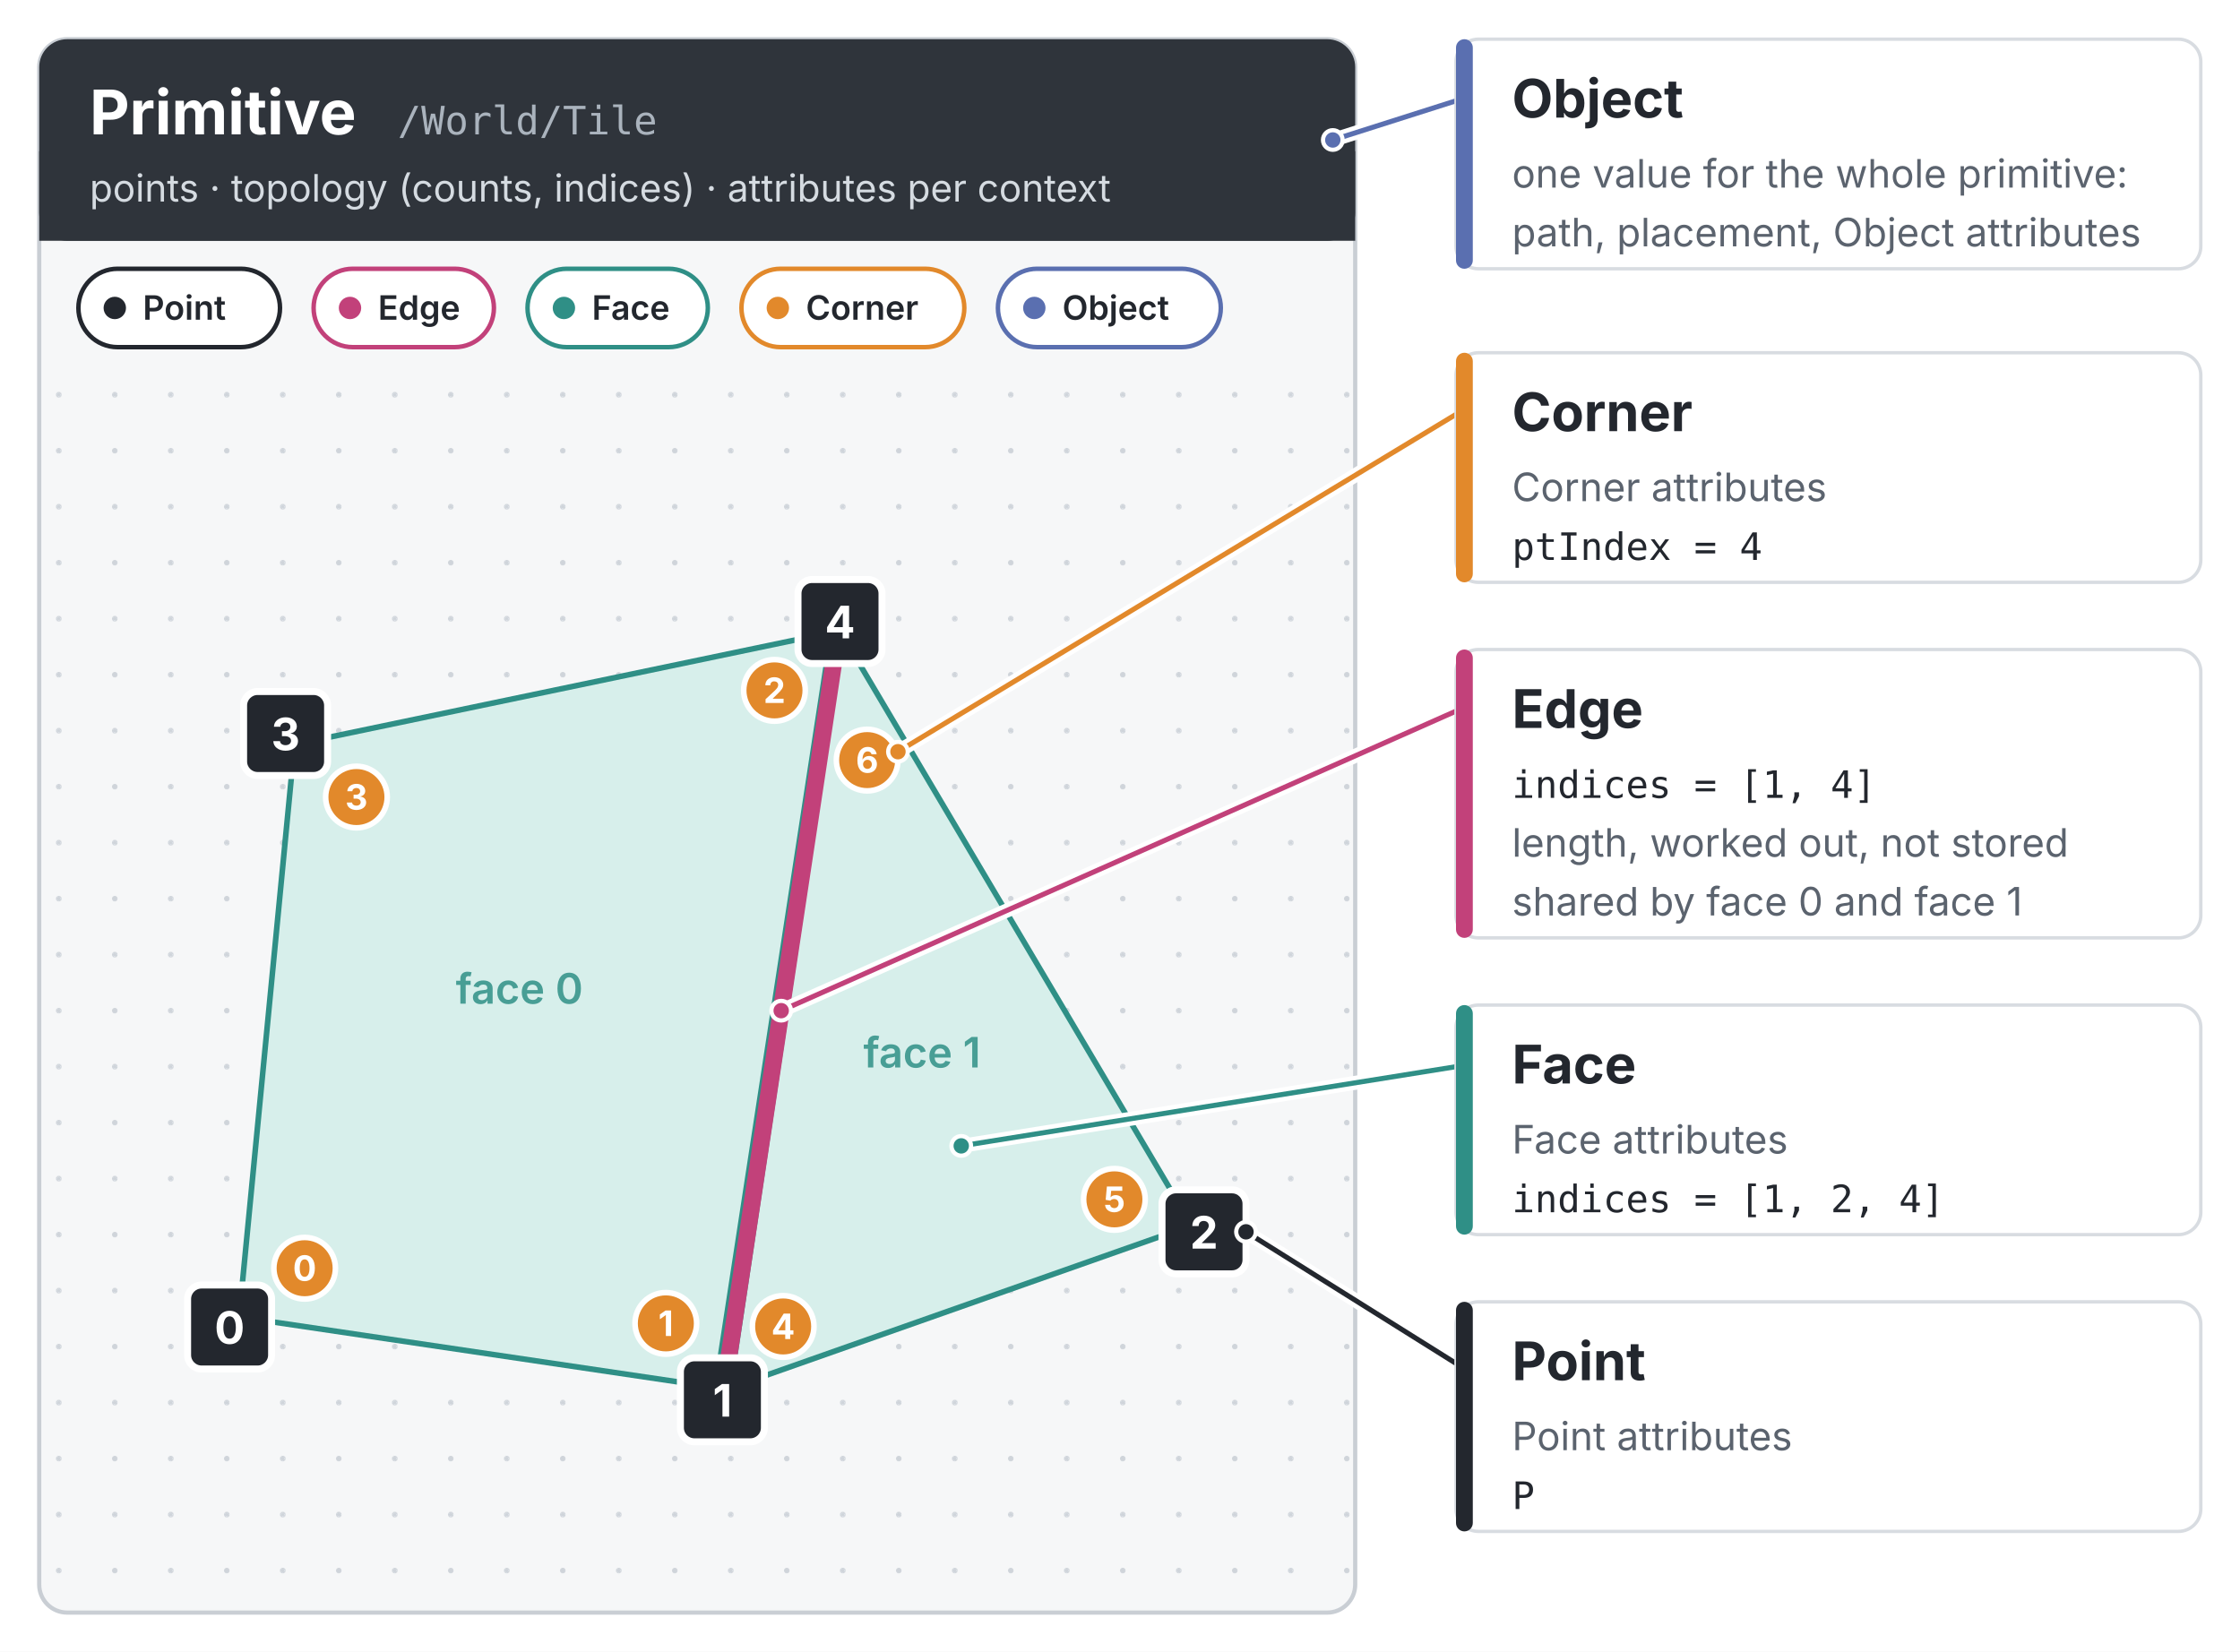
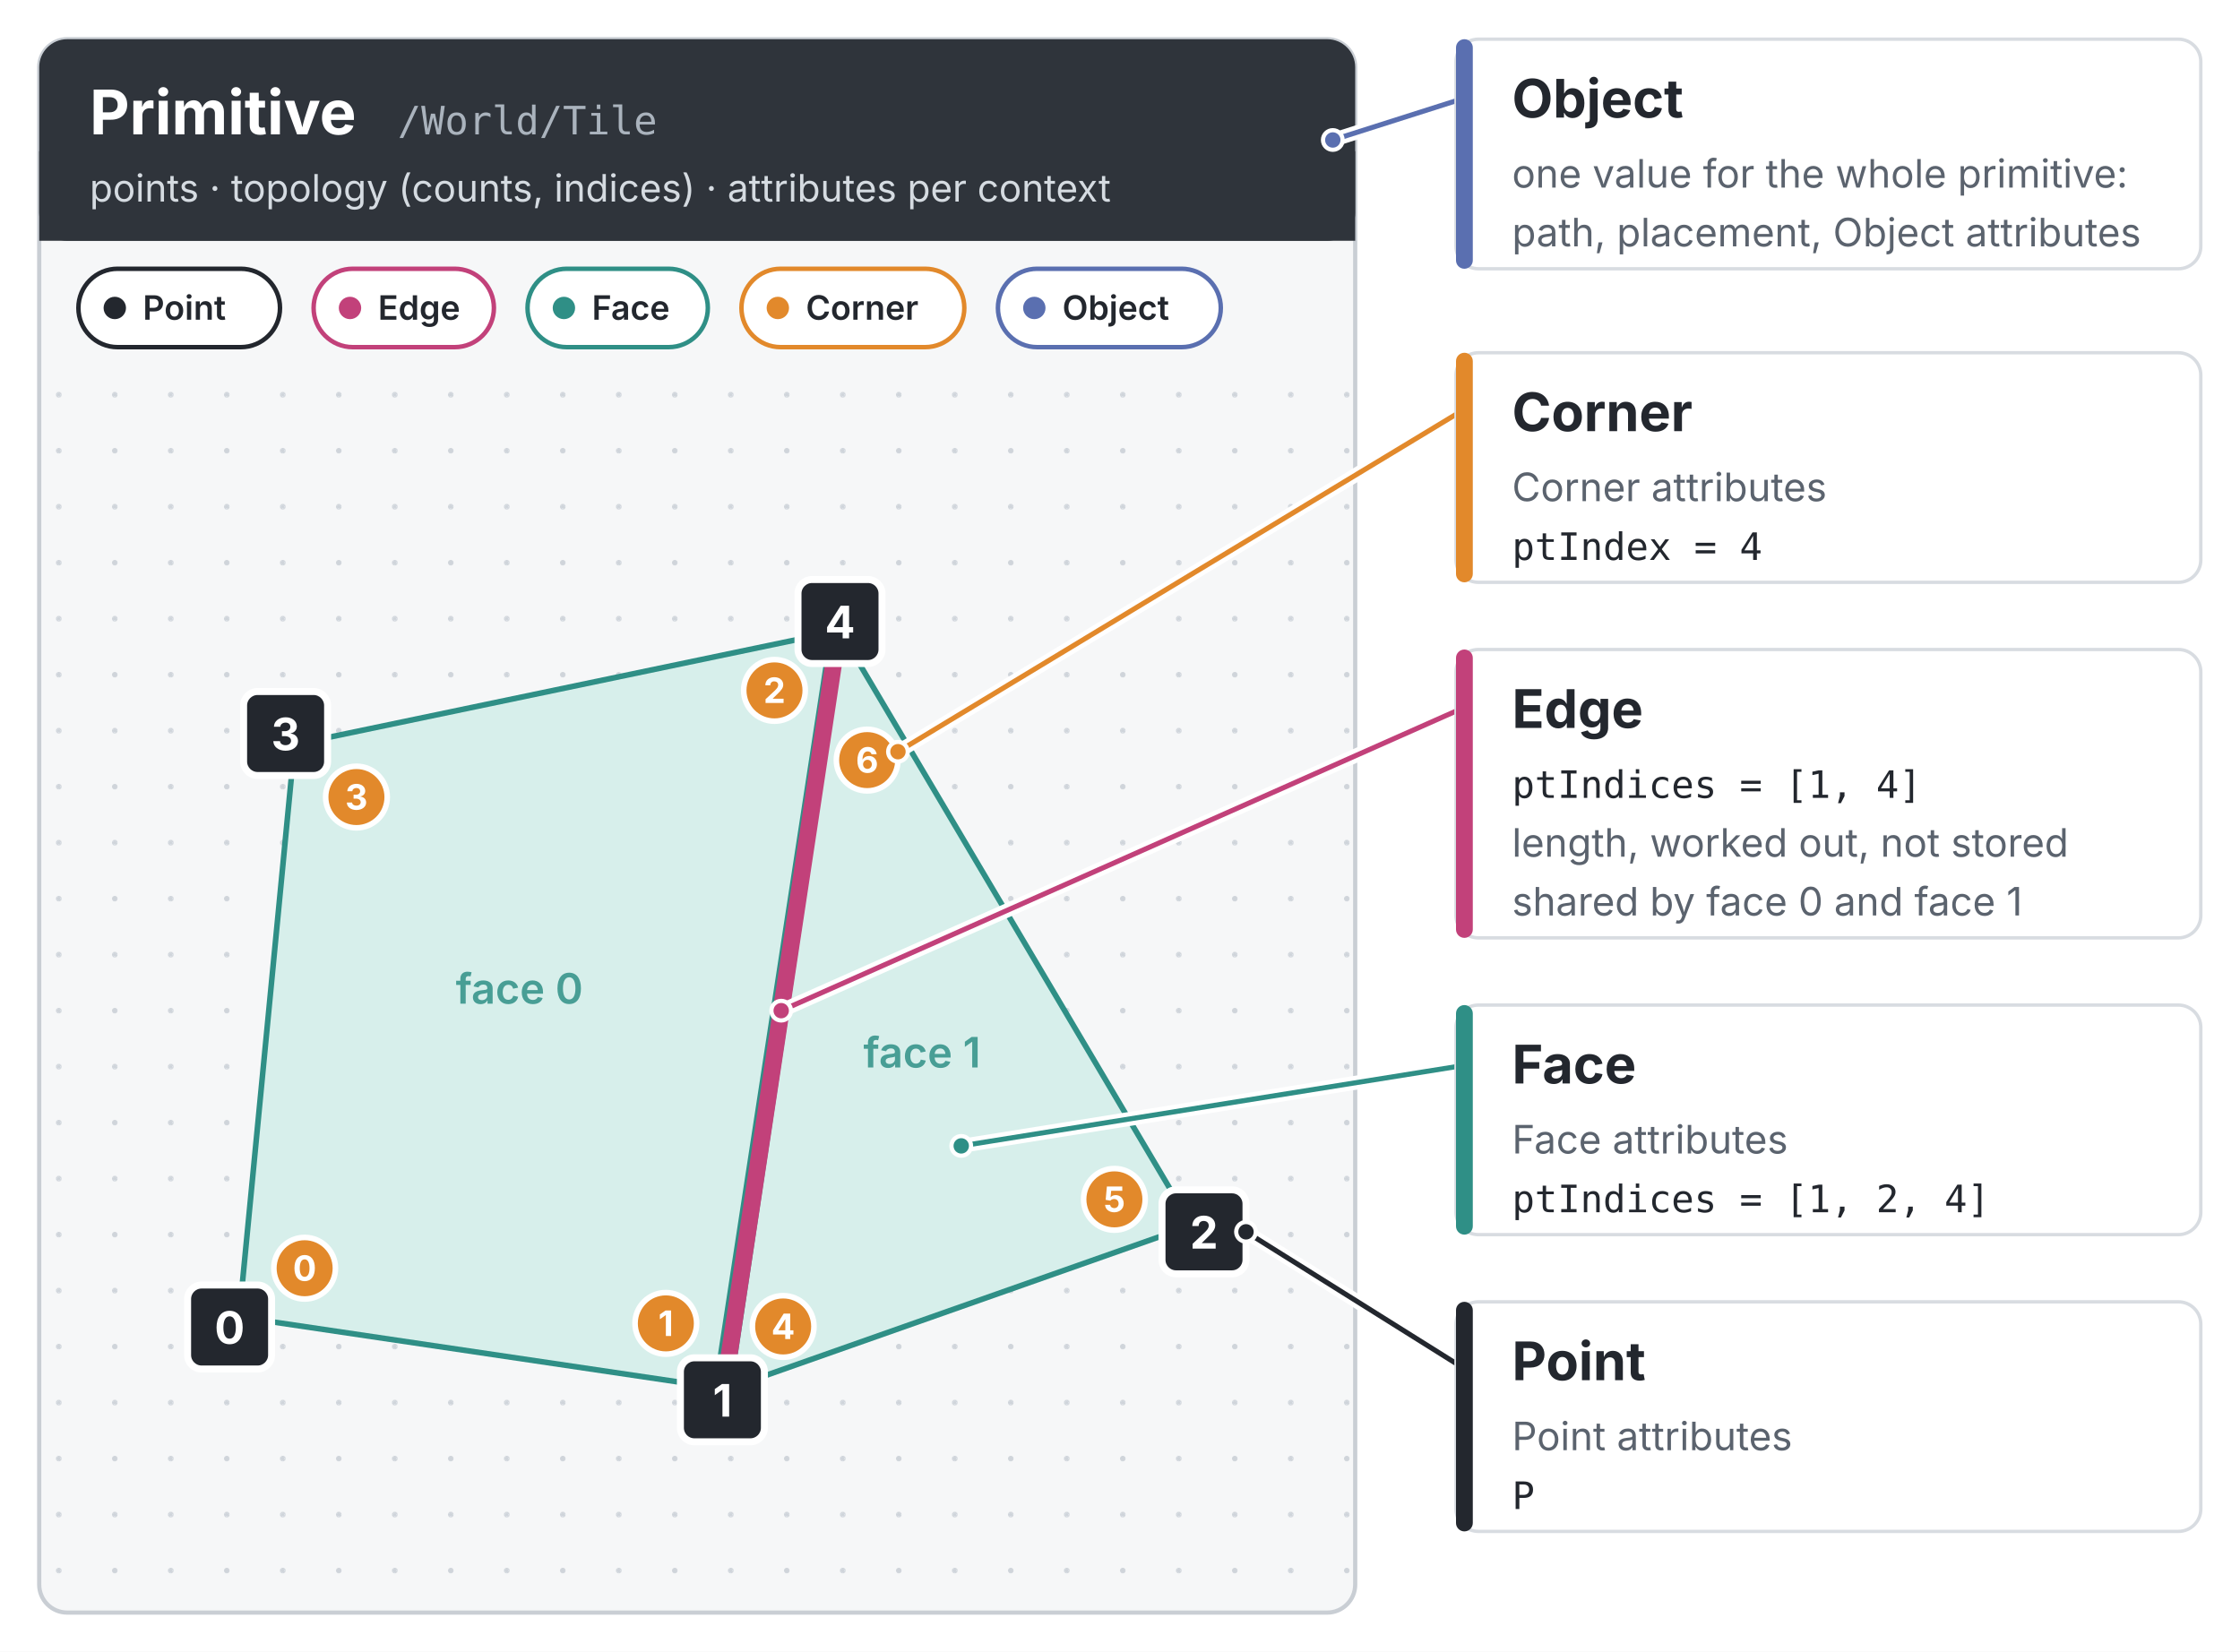
<svg xmlns="http://www.w3.org/2000/svg" width="800" height="590" viewBox="0 0 800 590" font-family="Inter, Segoe UI, Helvetica Neue, Arial, sans-serif">
  <defs>
    <pattern id="dots" width="20" height="20" patternUnits="userSpaceOnUse">
      <circle cx="1" cy="1" r="1" fill="#cfd4da" />
    </pattern>
  </defs>
  <rect width="800" height="590" fill="#ffffff" />
  <rect x="14" y="14" width="470" height="562" rx="10" fill="#f6f7f8" stroke="#c9ced4" stroke-width="1.5" />
  <rect x="15" y="132" width="468" height="443" fill="url(#dots)" />
  <rect x="14" y="14" width="470" height="72" rx="10" fill="#2f343b" />
  <rect x="14" y="54" width="470" height="32" fill="#2f343b" />
  <text x="32" y="48" font-size="22" font-weight="700" fill="#fff">Primitive</text>
  <text x="142" y="48" font-size="14" font-family="JetBrains Mono, SF Mono, Menlo, Consolas, monospace" fill="#aab3bd">/World/Tile</text>
  <text x="32" y="72" font-size="13.5" fill="#d5dbe1">points · topology (counts, indices) · attributes per context</text>
  <rect x="28.0" y="96" width="72.0" height="28" rx="14" fill="#fff" stroke="#23272e" stroke-width="1.6" />
  <circle cx="41.0" cy="110" r="4" fill="#23272e" />
  <text x="51.0" y="114.2" font-size="12" font-weight="600" fill="#23272e">Point</text>
  <rect x="112.0" y="96" width="64.4" height="28" rx="14" fill="#fff" stroke="#c2417a" stroke-width="1.6" />
  <circle cx="125.0" cy="110" r="4" fill="#c2417a" />
  <text x="135.0" y="114.2" font-size="12" font-weight="600" fill="#23272e">Edge</text>
  <rect x="188.4" y="96" width="64.4" height="28" rx="14" fill="#fff" stroke="#2f8f86" stroke-width="1.6" />
  <circle cx="201.4" cy="110" r="4" fill="#2f8f86" />
  <text x="211.4" y="114.2" font-size="12" font-weight="600" fill="#23272e">Face</text>
  <rect x="264.8" y="96" width="79.6" height="28" rx="14" fill="#fff" stroke="#e2892b" stroke-width="1.6" />
  <circle cx="277.8" cy="110" r="4" fill="#e2892b" />
  <text x="287.8" y="114.2" font-size="12" font-weight="600" fill="#23272e">Corner</text>
  <rect x="356.4" y="96" width="79.6" height="28" rx="14" fill="#fff" stroke="#5a6fb0" stroke-width="1.6" />
  <circle cx="369.4" cy="110" r="4" fill="#5a6fb0" />
  <text x="379.4" y="114.2" font-size="12" font-weight="600" fill="#23272e">Object</text>
  <polygon points="85.4,470.4 255.6,495.6 296.9,225.9 105.2,265.9" fill="#d7efeb" stroke="#2f8f86" stroke-width="2" stroke-linejoin="round" />
  <text x="185.5" y="358.5" font-size="15" font-weight="600" fill="#2f8f86" text-anchor="middle" opacity="0.85">face 0</text>
  <polygon points="260.7,495.8 425.6,437.7 300.9,226.9" fill="#d7efeb" stroke="#2f8f86" stroke-width="2" stroke-linejoin="round" />
  <text x="329.3" y="381.3" font-size="15" font-weight="600" fill="#2f8f86" text-anchor="middle" opacity="0.85">face 1</text>
  <line x1="258" y1="500" x2="300" y2="222" stroke="#c2417a" stroke-width="6" stroke-linecap="round" />
  <circle cx="108.8" cy="453.0" r="11" fill="#e2892b" stroke="#fff" stroke-width="2" />
  <text x="108.8" y="457.5" font-size="12.5" font-weight="700" fill="#fff" text-anchor="middle">0</text>
  <circle cx="237.8" cy="472.7" r="11" fill="#e2892b" stroke="#fff" stroke-width="2" />
  <text x="237.8" y="477.2" font-size="12.5" font-weight="700" fill="#fff" text-anchor="middle">1</text>
  <circle cx="276.6" cy="246.6" r="11" fill="#e2892b" stroke="#fff" stroke-width="2" />
  <text x="276.6" y="251.1" font-size="12.5" font-weight="700" fill="#fff" text-anchor="middle">2</text>
  <circle cx="127.3" cy="284.7" r="11" fill="#e2892b" stroke="#fff" stroke-width="2" />
  <text x="127.3" y="289.2" font-size="12.5" font-weight="700" fill="#fff" text-anchor="middle">3</text>
  <circle cx="279.7" cy="473.8" r="11" fill="#e2892b" stroke="#fff" stroke-width="2" />
  <text x="279.7" y="478.3" font-size="12.5" font-weight="700" fill="#fff" text-anchor="middle">4</text>
  <circle cx="398.0" cy="428.4" r="11" fill="#e2892b" stroke="#fff" stroke-width="2" />
  <text x="398.0" y="432.9" font-size="12.5" font-weight="700" fill="#fff" text-anchor="middle">5</text>
  <circle cx="309.7" cy="271.5" r="11" fill="#e2892b" stroke="#fff" stroke-width="2" />
  <text x="309.7" y="276.0" font-size="12.5" font-weight="700" fill="#fff" text-anchor="middle">6</text>
  <rect x="67" y="459" width="30" height="30" rx="5" fill="#23272e" stroke="#fff" stroke-width="2.5" />
  <text x="82" y="480" font-size="16" font-weight="700" fill="#fff" text-anchor="middle">0</text>
  <rect x="243" y="485" width="30" height="30" rx="5" fill="#23272e" stroke="#fff" stroke-width="2.5" />
  <text x="258" y="506" font-size="16" font-weight="700" fill="#fff" text-anchor="middle">1</text>
  <rect x="415" y="425" width="30" height="30" rx="5" fill="#23272e" stroke="#fff" stroke-width="2.5" />
  <text x="430" y="446" font-size="16" font-weight="700" fill="#fff" text-anchor="middle">2</text>
  <rect x="87" y="247" width="30" height="30" rx="5" fill="#23272e" stroke="#fff" stroke-width="2.5" />
  <text x="102" y="268" font-size="16" font-weight="700" fill="#fff" text-anchor="middle">3</text>
  <rect x="285" y="207" width="30" height="30" rx="5" fill="#23272e" stroke="#fff" stroke-width="2.5" />
  <text x="300" y="228" font-size="16" font-weight="700" fill="#fff" text-anchor="middle">4</text>
  <line x1="476.0" y1="50.0" x2="520" y2="36" stroke="#fff" stroke-width="5" />
  <line x1="476.0" y1="50.0" x2="520" y2="36" stroke="#5a6fb0" stroke-width="1.8" />
  <circle cx="476.0" cy="50.0" r="3.5" fill="#5a6fb0" stroke="#fff" stroke-width="1.5" />
  <rect x="520" y="14" width="266" height="82" rx="8" fill="#fff" stroke="#d8dce1" stroke-width="1.2" />
  <rect x="520" y="14" width="6" height="82" rx="3" fill="#5a6fb0" />
  <text x="540" y="42" font-size="19" font-weight="700" fill="#23272e">Object</text>
  <text x="540" y="67" font-size="14" fill="#5b636e">one value for the whole primitive:</text>
  <text x="540" y="88" font-size="14" fill="#5b636e">path, placement, Object attributes</text>
  <line x1="320.7" y1="268.5" x2="520" y2="148" stroke="#fff" stroke-width="5" />
  <line x1="320.7" y1="268.5" x2="520" y2="148" stroke="#e2892b" stroke-width="1.8" />
  <circle cx="320.7" cy="268.5" r="3.5" fill="#e2892b" stroke="#fff" stroke-width="1.5" />
  <rect x="520" y="126" width="266" height="82" rx="8" fill="#fff" stroke="#d8dce1" stroke-width="1.2" />
  <rect x="520" y="126" width="6" height="82" rx="3" fill="#e2892b" />
  <text x="540" y="154" font-size="19" font-weight="700" fill="#23272e">Corner</text>
  <text x="540" y="179" font-size="14" fill="#5b636e">Corner attributes</text>
  <text x="540" y="200" font-size="13.5" font-family="JetBrains Mono, SF Mono, Menlo, Consolas, monospace" fill="#23272e">ptIndex = 4</text>
  <line x1="279.0" y1="361.0" x2="520" y2="254" stroke="#fff" stroke-width="5" />
  <line x1="279.0" y1="361.0" x2="520" y2="254" stroke="#c2417a" stroke-width="1.8" />
  <circle cx="279.0" cy="361.0" r="3.5" fill="#c2417a" stroke="#fff" stroke-width="1.5" />
  <rect x="520" y="232" width="266" height="103" rx="8" fill="#fff" stroke="#d8dce1" stroke-width="1.2" />
  <rect x="520" y="232" width="6" height="103" rx="3" fill="#c2417a" />
  <text x="540" y="260" font-size="19" font-weight="700" fill="#23272e">Edge</text>
-   <text x="540" y="285" font-size="13.5" font-family="JetBrains Mono, SF Mono, Menlo, Consolas, monospace" fill="#23272e">indices = [1, 4]</text>
+   <text x="540" y="285" font-size="13.5" font-family="JetBrains Mono, SF Mono, Menlo, Consolas, monospace" fill="#23272e">ptIndices = [1, 4]</text>
  <text x="540" y="306" font-size="14" fill="#5b636e">length, worked out, not stored</text>
  <text x="540" y="327" font-size="14" fill="#5b636e">shared by face 0 and face 1</text>
  <line x1="343.3" y1="409.3" x2="520" y2="381" stroke="#fff" stroke-width="5" />
  <line x1="343.3" y1="409.3" x2="520" y2="381" stroke="#2f8f86" stroke-width="1.8" />
  <circle cx="343.3" cy="409.3" r="3.5" fill="#2f8f86" stroke="#fff" stroke-width="1.5" />
  <rect x="520" y="359" width="266" height="82" rx="8" fill="#fff" stroke="#d8dce1" stroke-width="1.2" />
  <rect x="520" y="359" width="6" height="82" rx="3" fill="#2f8f86" />
  <text x="540" y="387" font-size="19" font-weight="700" fill="#23272e">Face</text>
  <text x="540" y="412" font-size="14" fill="#5b636e">Face attributes</text>
-   <text x="540" y="433" font-size="13.5" font-family="JetBrains Mono, SF Mono, Menlo, Consolas, monospace" fill="#23272e">indices = [1, 2, 4]</text>
+   <text x="540" y="433" font-size="13.5" font-family="JetBrains Mono, SF Mono, Menlo, Consolas, monospace" fill="#23272e">ptIndices = [1, 2, 4]</text>
  <line x1="445.0" y1="440.0" x2="520" y2="487" stroke="#fff" stroke-width="5" />
  <line x1="445.0" y1="440.0" x2="520" y2="487" stroke="#23272e" stroke-width="1.8" />
  <circle cx="445.0" cy="440.0" r="3.5" fill="#23272e" stroke="#fff" stroke-width="1.5" />
  <rect x="520" y="465" width="266" height="82" rx="8" fill="#fff" stroke="#d8dce1" stroke-width="1.2" />
  <rect x="520" y="465" width="6" height="82" rx="3" fill="#23272e" />
  <text x="540" y="493" font-size="19" font-weight="700" fill="#23272e">Point</text>
  <text x="540" y="518" font-size="14" fill="#5b636e">Point attributes</text>
  <text x="540" y="539" font-size="13.5" font-family="JetBrains Mono, SF Mono, Menlo, Consolas, monospace" fill="#23272e">P</text>
</svg>
